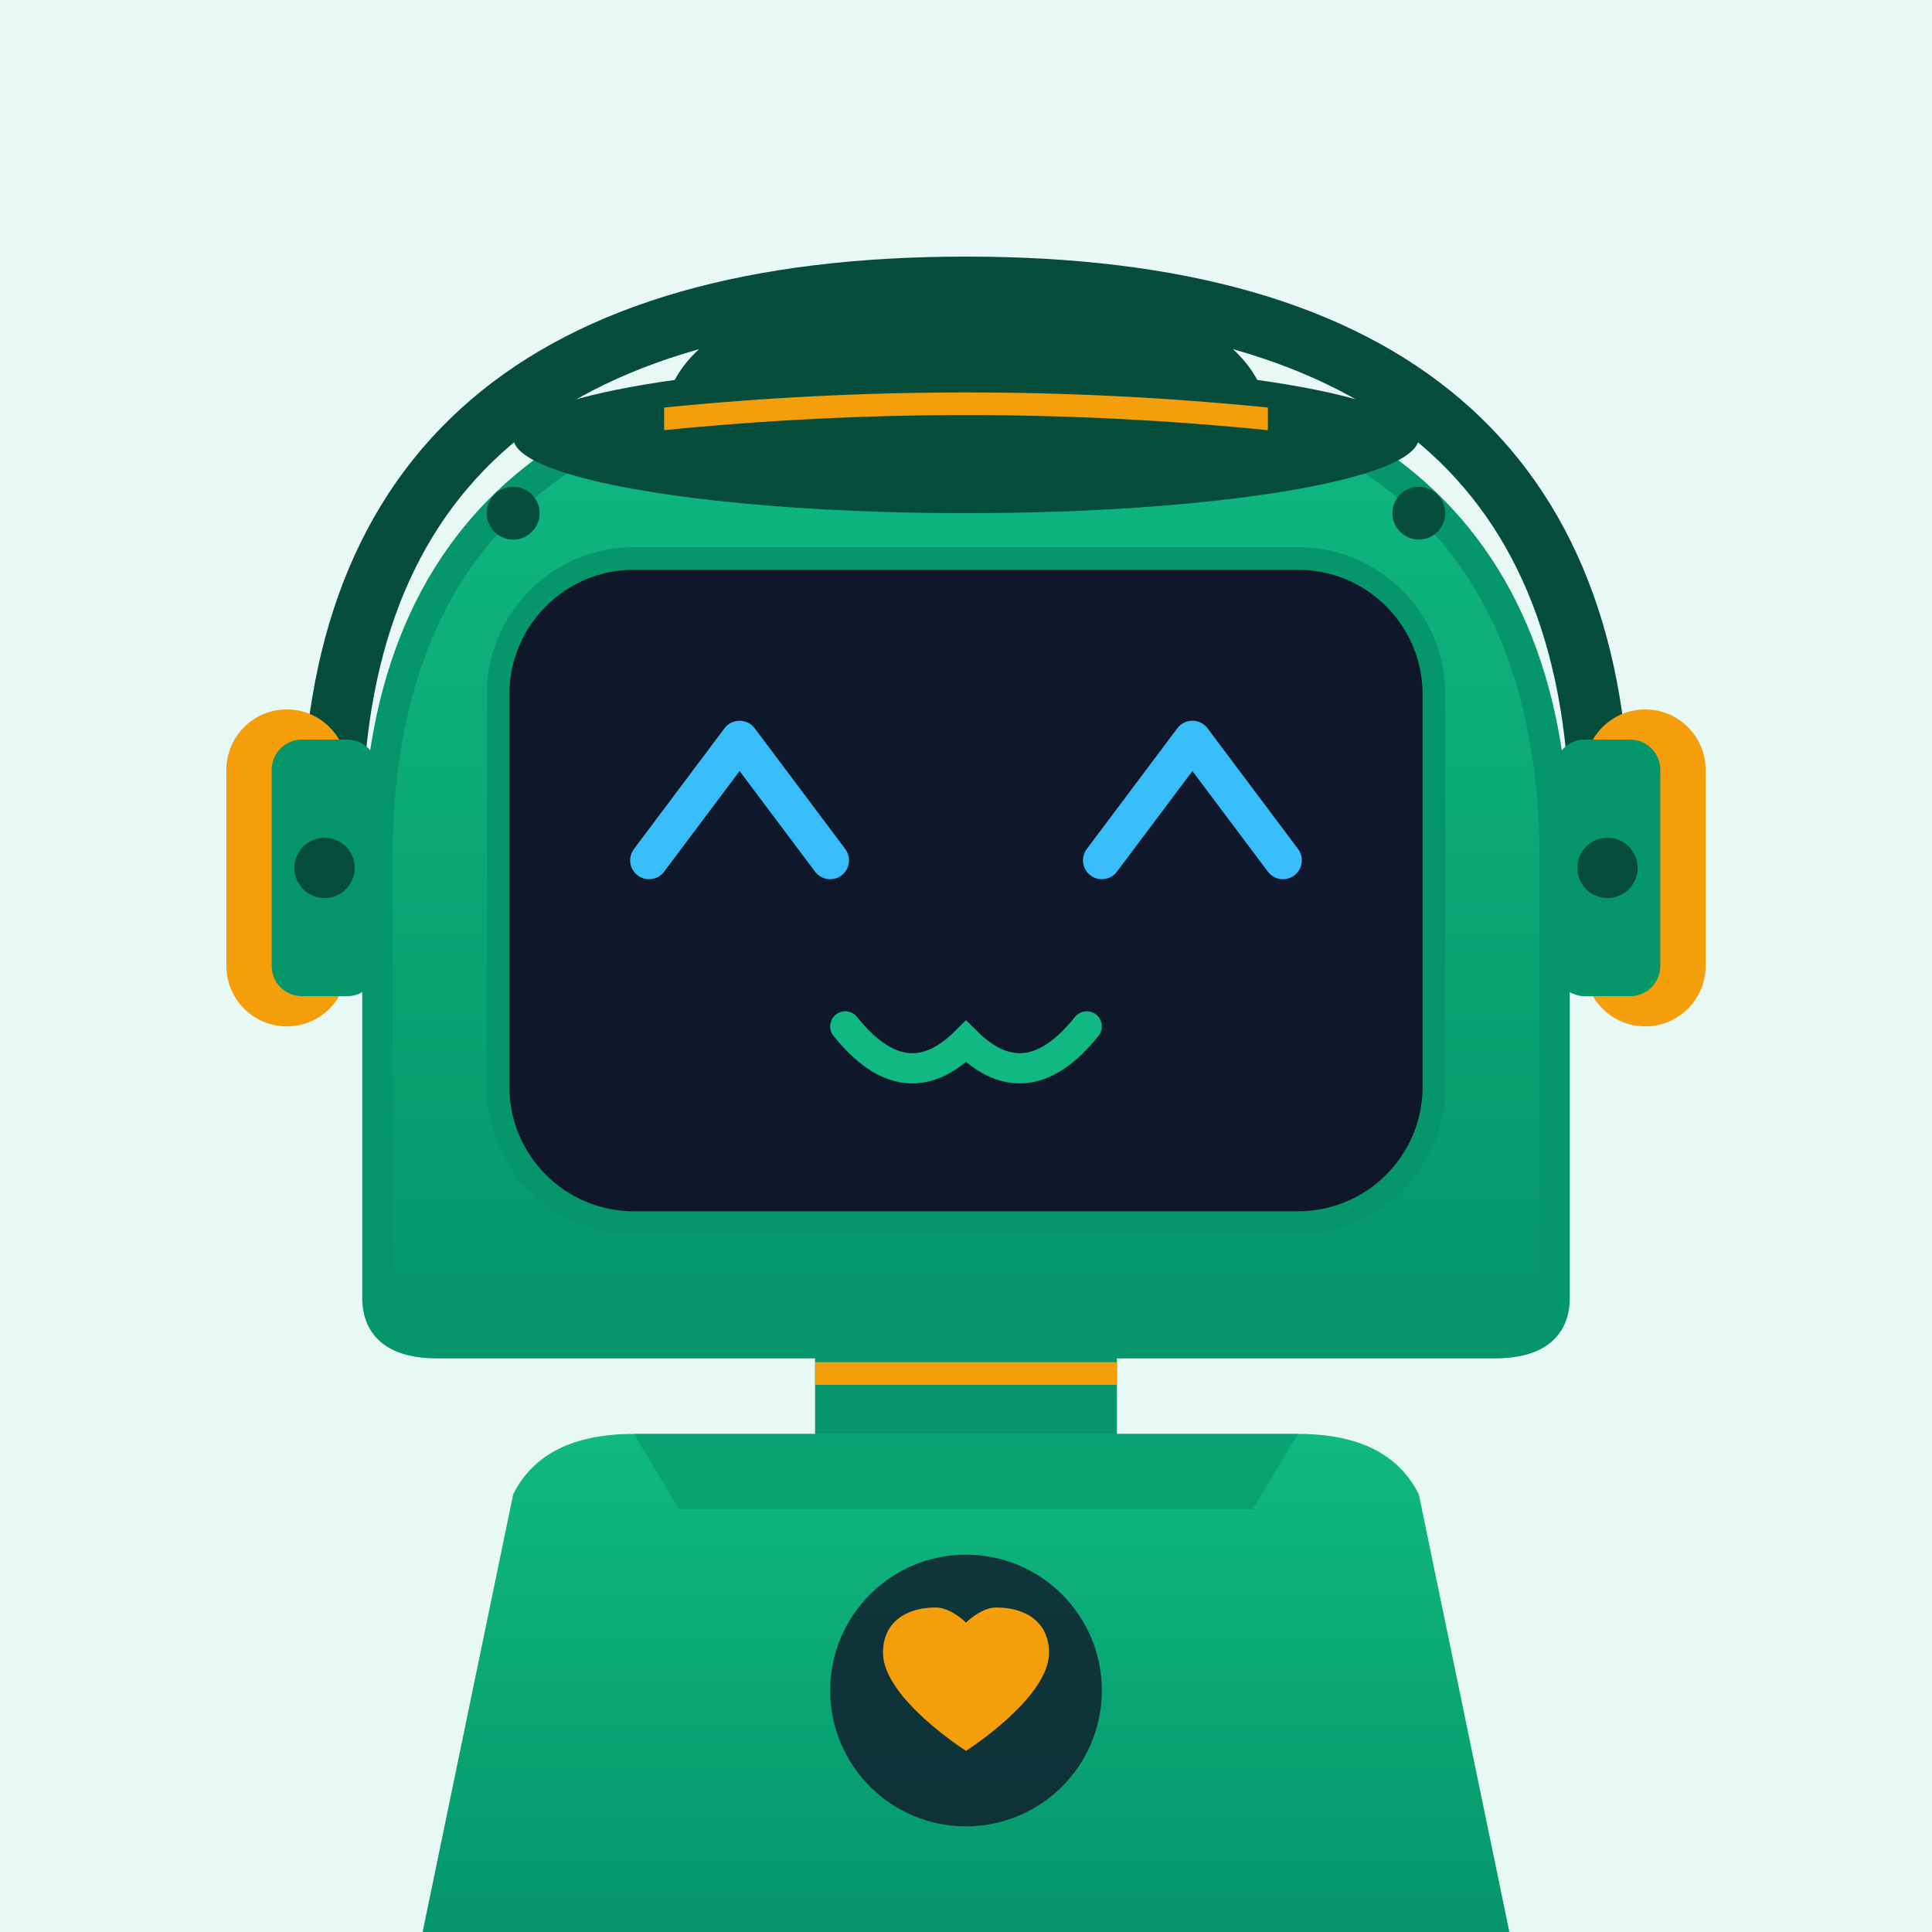
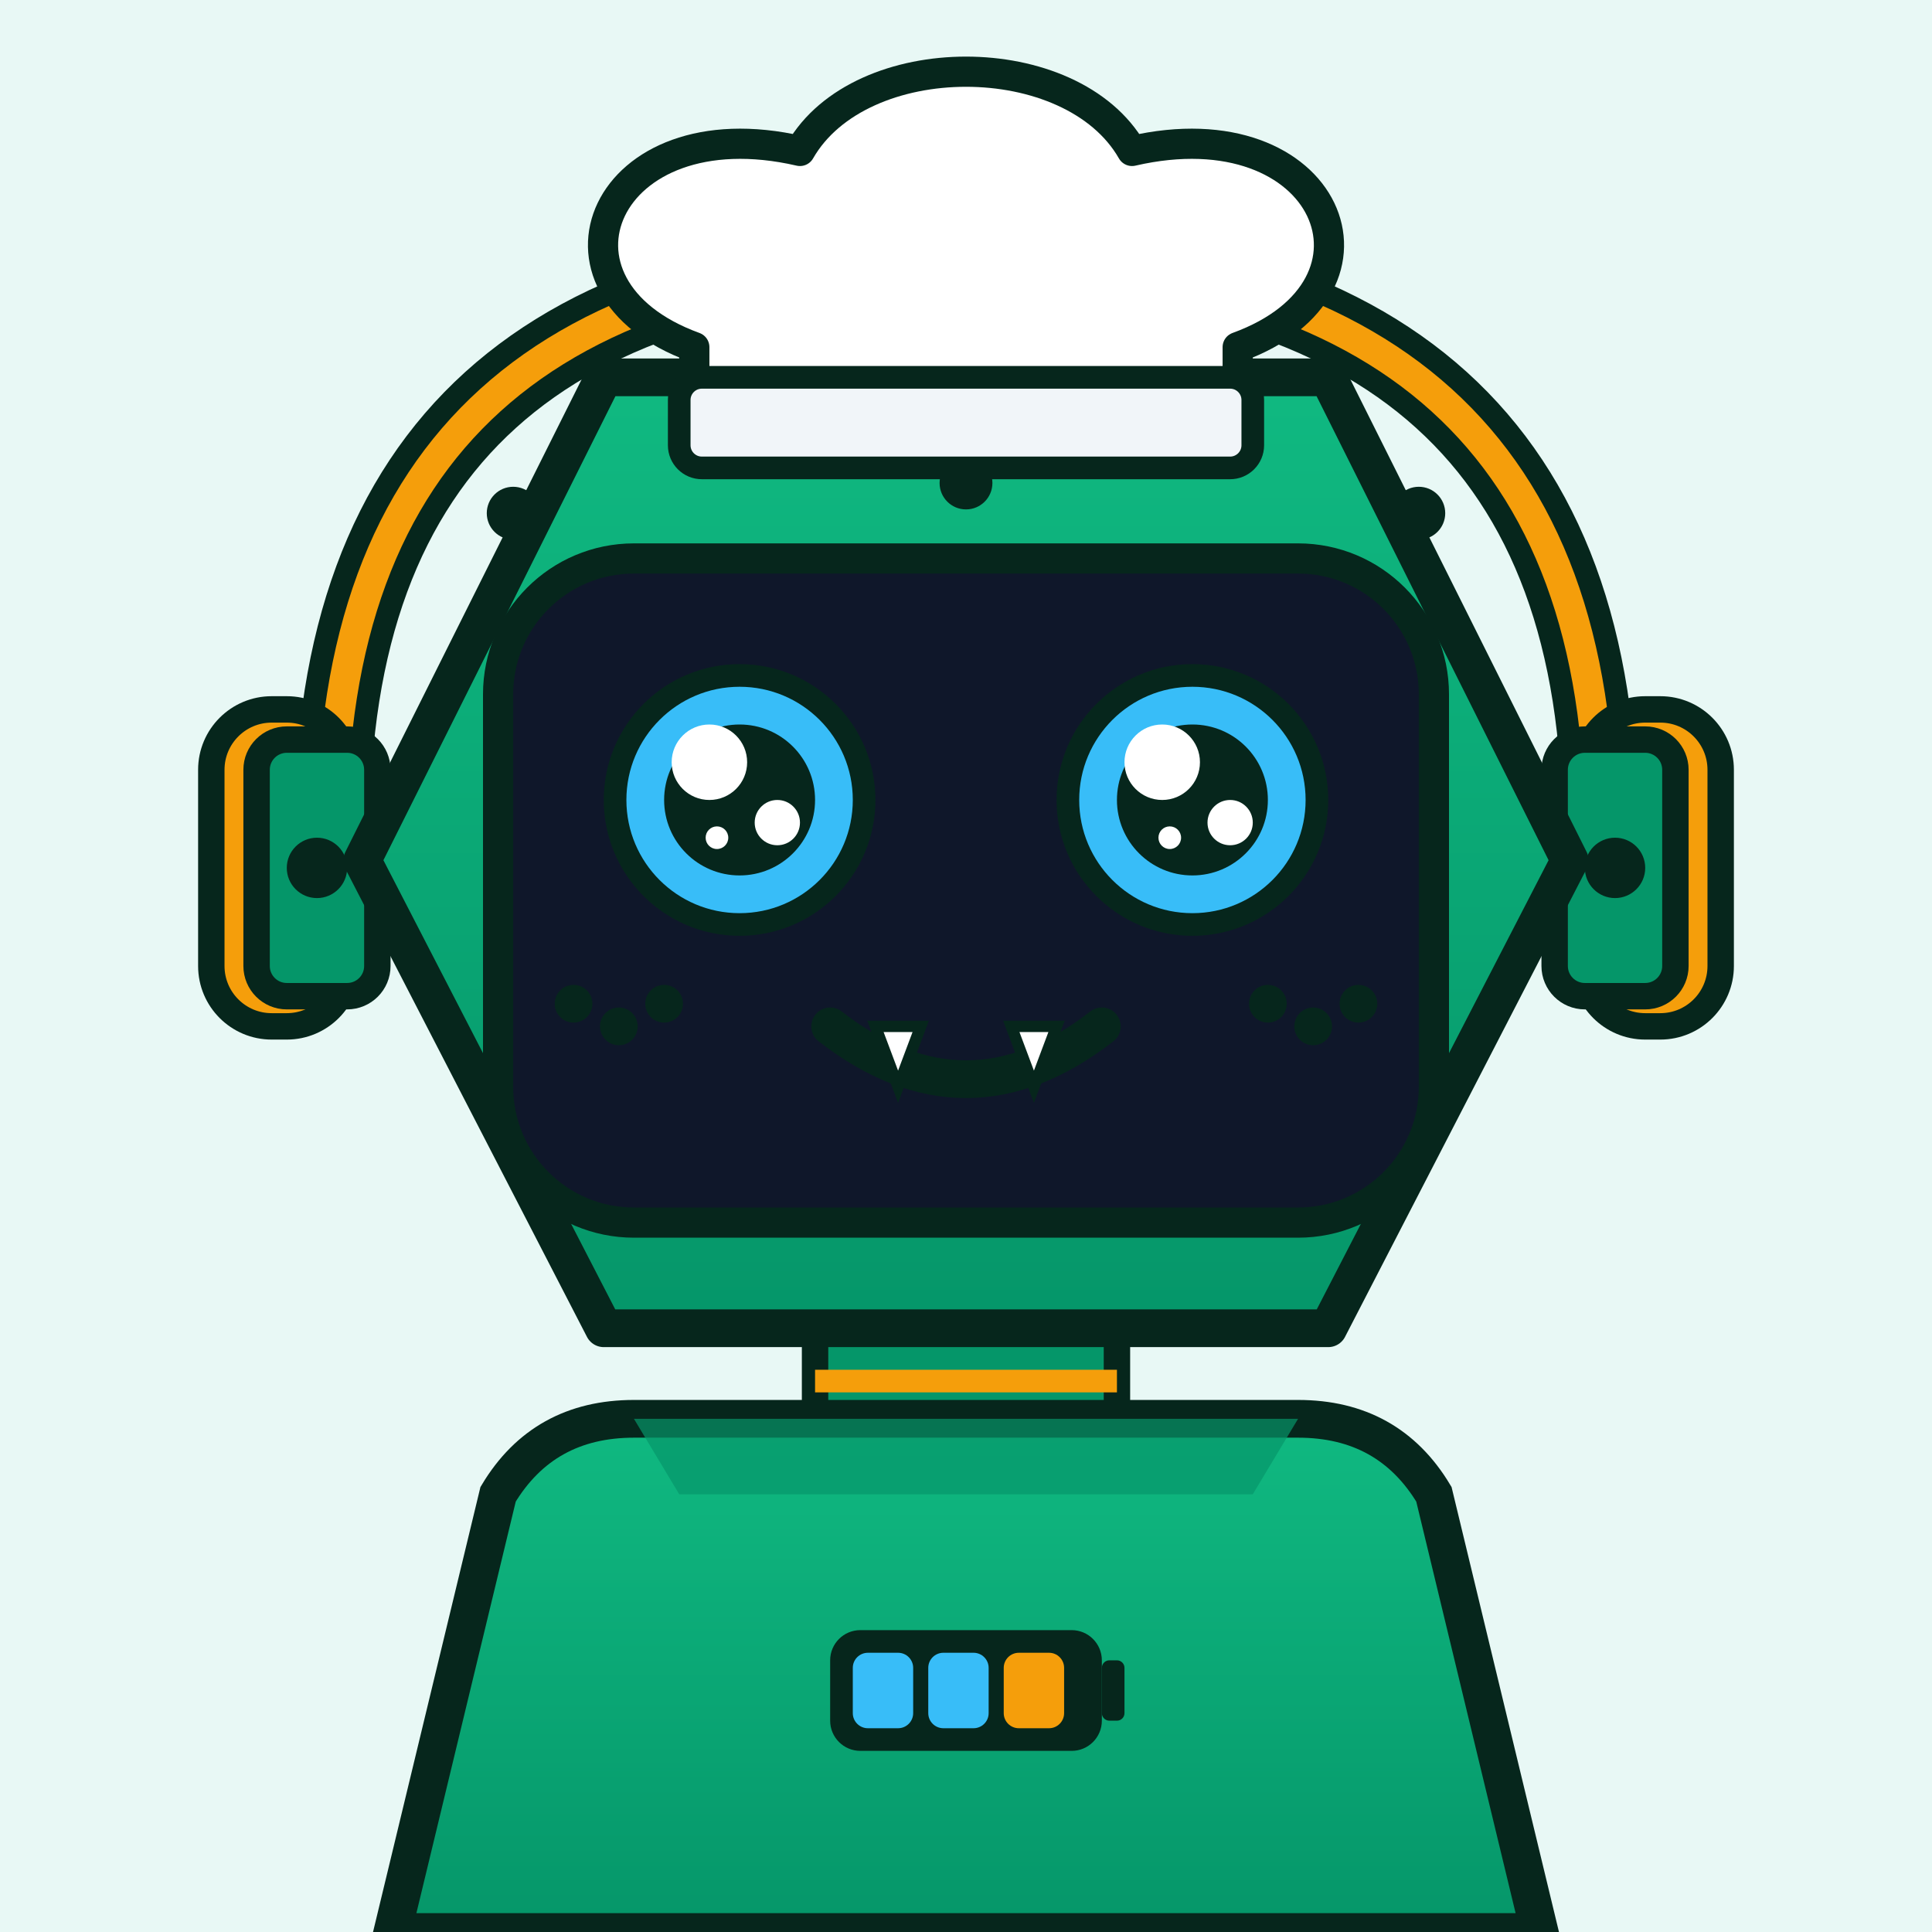
<svg xmlns="http://www.w3.org/2000/svg" viewBox="0 0 256 256" width="256" height="256">
  <defs>
    <clipPath id="avatar-clip">
      <rect x="0" y="0" width="256" height="256" rx="24" ry="24" />
    </clipPath>
    <linearGradient id="bg-grad-linear" x1="0%" y1="0%" x2="100%" y2="100%">
      <stop offset="0%" stop-color="#E8F8F5" />
      <stop offset="100%" stop-color="#C8F2E7" />
    </linearGradient>
    <radialGradient id="bg-grad-radial" cx="50%" cy="40%" r="60%">
      <stop offset="0%" stop-color="#C8F2E7" />
      <stop offset="100%" stop-color="#E8F8F5" />
    </radialGradient>
    <linearGradient id="chassis-grad" x1="0%" y1="0%" x2="0%" y2="100%">
      <stop offset="0%" stop-color="#10B981" />
      <stop offset="100%" stop-color="#059669" />
    </linearGradient>
    <linearGradient id="metal-shine" x1="0%" y1="0%" x2="100%" y2="100%">
      <stop offset="0%" stop-color="#FFFFFF" stop-opacity="0.35" />
      <stop offset="50%" stop-color="#FFFFFF" stop-opacity="0.0" />
      <stop offset="100%" stop-color="#000000" stop-opacity="0.15" />
    </linearGradient>
  </defs>
  <rect x="0" y="0" width="256" height="256" fill="#E8F8F5" />
  <g clip-path="url(#avatar-clip)">
-     <path d="M 44 110 Q 44 38 128 38 Q 212 38 212 110" fill="none" stroke="#064E3B" stroke-width="8" stroke-linecap="round" />
-     <rect x="30" y="94" width="16" height="42" rx="8" fill="#F59E0B" />
-     <rect x="210" y="94" width="16" height="42" rx="8" fill="#F59E0B" />
-     <rect x="108" y="165" width="40" height="30" rx="4" fill="#059669" />
-     <line x1="108" y1="172" x2="148" y2="172" stroke="#F59E0B" stroke-width="3" />
-     <line x1="108" y1="182" x2="148" y2="182" stroke="#F59E0B" stroke-width="3" />
-     <path d="M 56 256 L 68 198 Q 72 190 84 190 L 172 190 Q 184 190 188 198 L 200 256 Z" fill="url(#chassis-grad)" />
-     <path d="M 84 190 L 172 190 L 166 200 L 90 200 Z" fill="#059669" opacity="0.6" />
-     <circle cx="128" cy="224" r="18" fill="#0F172A" opacity="0.8" />
-     <path d="M 128 232 C 128 232, 117 225, 117 219 C 117 215, 120 213, 124 213 C 126 213, 128 215, 128 215 C 128 215, 130 213, 132 213 C 136 213, 139 215, 139 219 C 139 225, 128 232, 128 232 Z" fill="#F59E0B" />
-     <rect x="36" y="98" width="14" height="34" rx="4" fill="#059669" />
-     <circle cx="43" cy="115" r="4" fill="#064E3B" />
-     <rect x="206" y="98" width="14" height="34" rx="4" fill="#059669" />
-     <circle cx="213" cy="115" r="4" fill="#064E3B" />
-     <path d="M 50 172 L 50 114 Q 50 48 128 48 Q 206 48 206 114 L 206 172 Q 206 178 198 178 L 58 178 Q 50 178 50 172 Z" fill="url(#chassis-grad)" stroke="#059669" stroke-width="4" />
-     <circle cx="68" cy="68" r="3.5" fill="#064E3B" />
-     <circle cx="128" cy="64" r="3.5" fill="#064E3B" />
-     <circle cx="188" cy="68" r="3.5" fill="#064E3B" />
-     <rect x="66" y="74" width="124" height="88" rx="18" ry="18" fill="#0F172A" stroke="#059669" stroke-width="3" />
-     <path d="M 86 114 L 98 98 L 110 114" fill="none" stroke="#38BDF8" stroke-width="5" stroke-linecap="round" stroke-linejoin="round" />
-     <path d="M 146 114 L 158 98 L 170 114" fill="none" stroke="#38BDF8" stroke-width="5" stroke-linecap="round" stroke-linejoin="round" />
-     <path d="M 112 136 Q 120 146 128 138 Q 136 146 144 136" fill="none" stroke="#10B981" stroke-width="4" stroke-linecap="round" />
-     <ellipse cx="128" cy="58" rx="60" ry="10" fill="#064E3B" />
-     <path d="M 88 56 C 88 30, 168 30, 168 56 Z" fill="#064E3B" />
-     <path d="M 88 54 Q 128 50 168 54 L 168 57 Q 128 53 88 57 Z" fill="#F59E0B" />
+     <path d="M 44 110 Q 44 34 128 34 Q 212 34 212 110" fill="none" stroke="#06261C" stroke-width="10" stroke-linecap="round" />
+     <path d="M 44 110 Q 44 34 128 34 Q 212 34 212 110" fill="none" stroke="#F59E0B" stroke-width="4" stroke-linecap="round" />
+     <rect x="28" y="94" width="18" height="42" rx="8" fill="#F59E0B" stroke="#06261C" stroke-width="3.5" />
+     <rect x="210" y="94" width="18" height="42" rx="8" fill="#F59E0B" stroke="#06261C" stroke-width="3.5" />
+     <rect x="108" y="165" width="40" height="30" rx="4" fill="#059669" stroke="#06261C" stroke-width="3.5" />
+     <line x1="108" y1="173" x2="148" y2="173" stroke="#F59E0B" stroke-width="3" />
+     <line x1="108" y1="183" x2="148" y2="183" stroke="#F59E0B" stroke-width="3" />
+     <path d="M 52 256 L 66 198 Q 72 188 84 188 L 172 188 Q 184 188 190 198 L 204 256 Z" fill="url(#chassis-grad)" stroke="#06261C" stroke-width="5" />
+     <path d="M 84 188 L 172 188 L 166 198 L 90 198 Z" fill="#059669" opacity="0.7" />
+     <rect x="110" y="216" width="36" height="16" rx="4" fill="#06261C" />
+     <rect x="146" y="220" width="3" height="8" rx="1" fill="#06261C" />
+     <rect x="113" y="219" width="8" height="10" rx="2" fill="#38BDF8" />
+     <rect x="123" y="219" width="8" height="10" rx="2" fill="#38BDF8" />
+     <rect x="133" y="219" width="8" height="10" rx="2" fill="#F59E0B" />
+     <rect x="34" y="98" width="16" height="34" rx="4" fill="#059669" stroke="#06261C" stroke-width="3.5" />
+     <circle cx="42" cy="115" r="4" fill="#06261C" />
+     <rect x="206" y="98" width="16" height="34" rx="4" fill="#059669" stroke="#06261C" stroke-width="3.5" />
+     <circle cx="214" cy="115" r="4" fill="#06261C" />
+     <polygon points="80,50 176,50 208,114 176,176 80,176 48,114" fill="url(#chassis-grad)" stroke="#06261C" stroke-width="5" stroke-linejoin="round" />
+     <circle cx="68" cy="68" r="3.5" fill="#06261C" />
+     <circle cx="128" cy="64" r="3.5" fill="#06261C" />
+     <circle cx="188" cy="68" r="3.5" fill="#06261C" />
+     <rect x="66" y="74" width="124" height="88" rx="18" ry="18" fill="#0F172A" stroke="#06261C" stroke-width="4" />
+     <circle cx="98" cy="106" r="18" fill="#06261C" />
+     <circle cx="98" cy="106" r="15" fill="#38BDF8" />
+     <circle cx="98" cy="106" r="10" fill="#06261C" />
+     <circle cx="94" cy="101" r="5" fill="#FFFFFF" />
+     <circle cx="103" cy="109" r="3" fill="#FFFFFF" />
+     <circle cx="95" cy="111" r="1.5" fill="#FFFFFF" />
+     <circle cx="158" cy="106" r="18" fill="#06261C" />
+     <circle cx="158" cy="106" r="15" fill="#38BDF8" />
+     <circle cx="158" cy="106" r="10" fill="#06261C" />
+     <circle cx="154" cy="101" r="5" fill="#FFFFFF" />
+     <circle cx="163" cy="109" r="3" fill="#FFFFFF" />
+     <circle cx="155" cy="111" r="1.5" fill="#FFFFFF" />
+     <circle cx="76" cy="133" r="2.5" fill="#06261C" />
+     <circle cx="82" cy="136" r="2.5" fill="#06261C" />
+     <circle cx="88" cy="133" r="2.5" fill="#06261C" />
+     <circle cx="168" cy="133" r="2.5" fill="#06261C" />
+     <circle cx="174" cy="136" r="2.5" fill="#06261C" />
+     <circle cx="180" cy="133" r="2.5" fill="#06261C" />
+     <path d="M 110 136 Q 128 150 146 136" fill="none" stroke="#06261C" stroke-width="5" stroke-linecap="round" />
+     <polygon points="116,136 122,136 119,144" fill="#FFFFFF" stroke="#06261C" stroke-width="1.5" />
+     <polygon points="134,136 140,136 137,144" fill="#FFFFFF" stroke="#06261C" stroke-width="1.5" />
+     <path d="M 92 56 L 92 46 C 70 38, 80 14, 106 20 C 114 6, 142 6, 150 20 C 176 14, 186 38, 164 46 L 164 56 Z" fill="#FFFFFF" stroke="#06261C" stroke-width="4" stroke-linejoin="round" />
+     <rect x="90" y="50" width="76" height="12" rx="3" fill="#F1F5F9" stroke="#06261C" stroke-width="3" />
  </g>
</svg>
